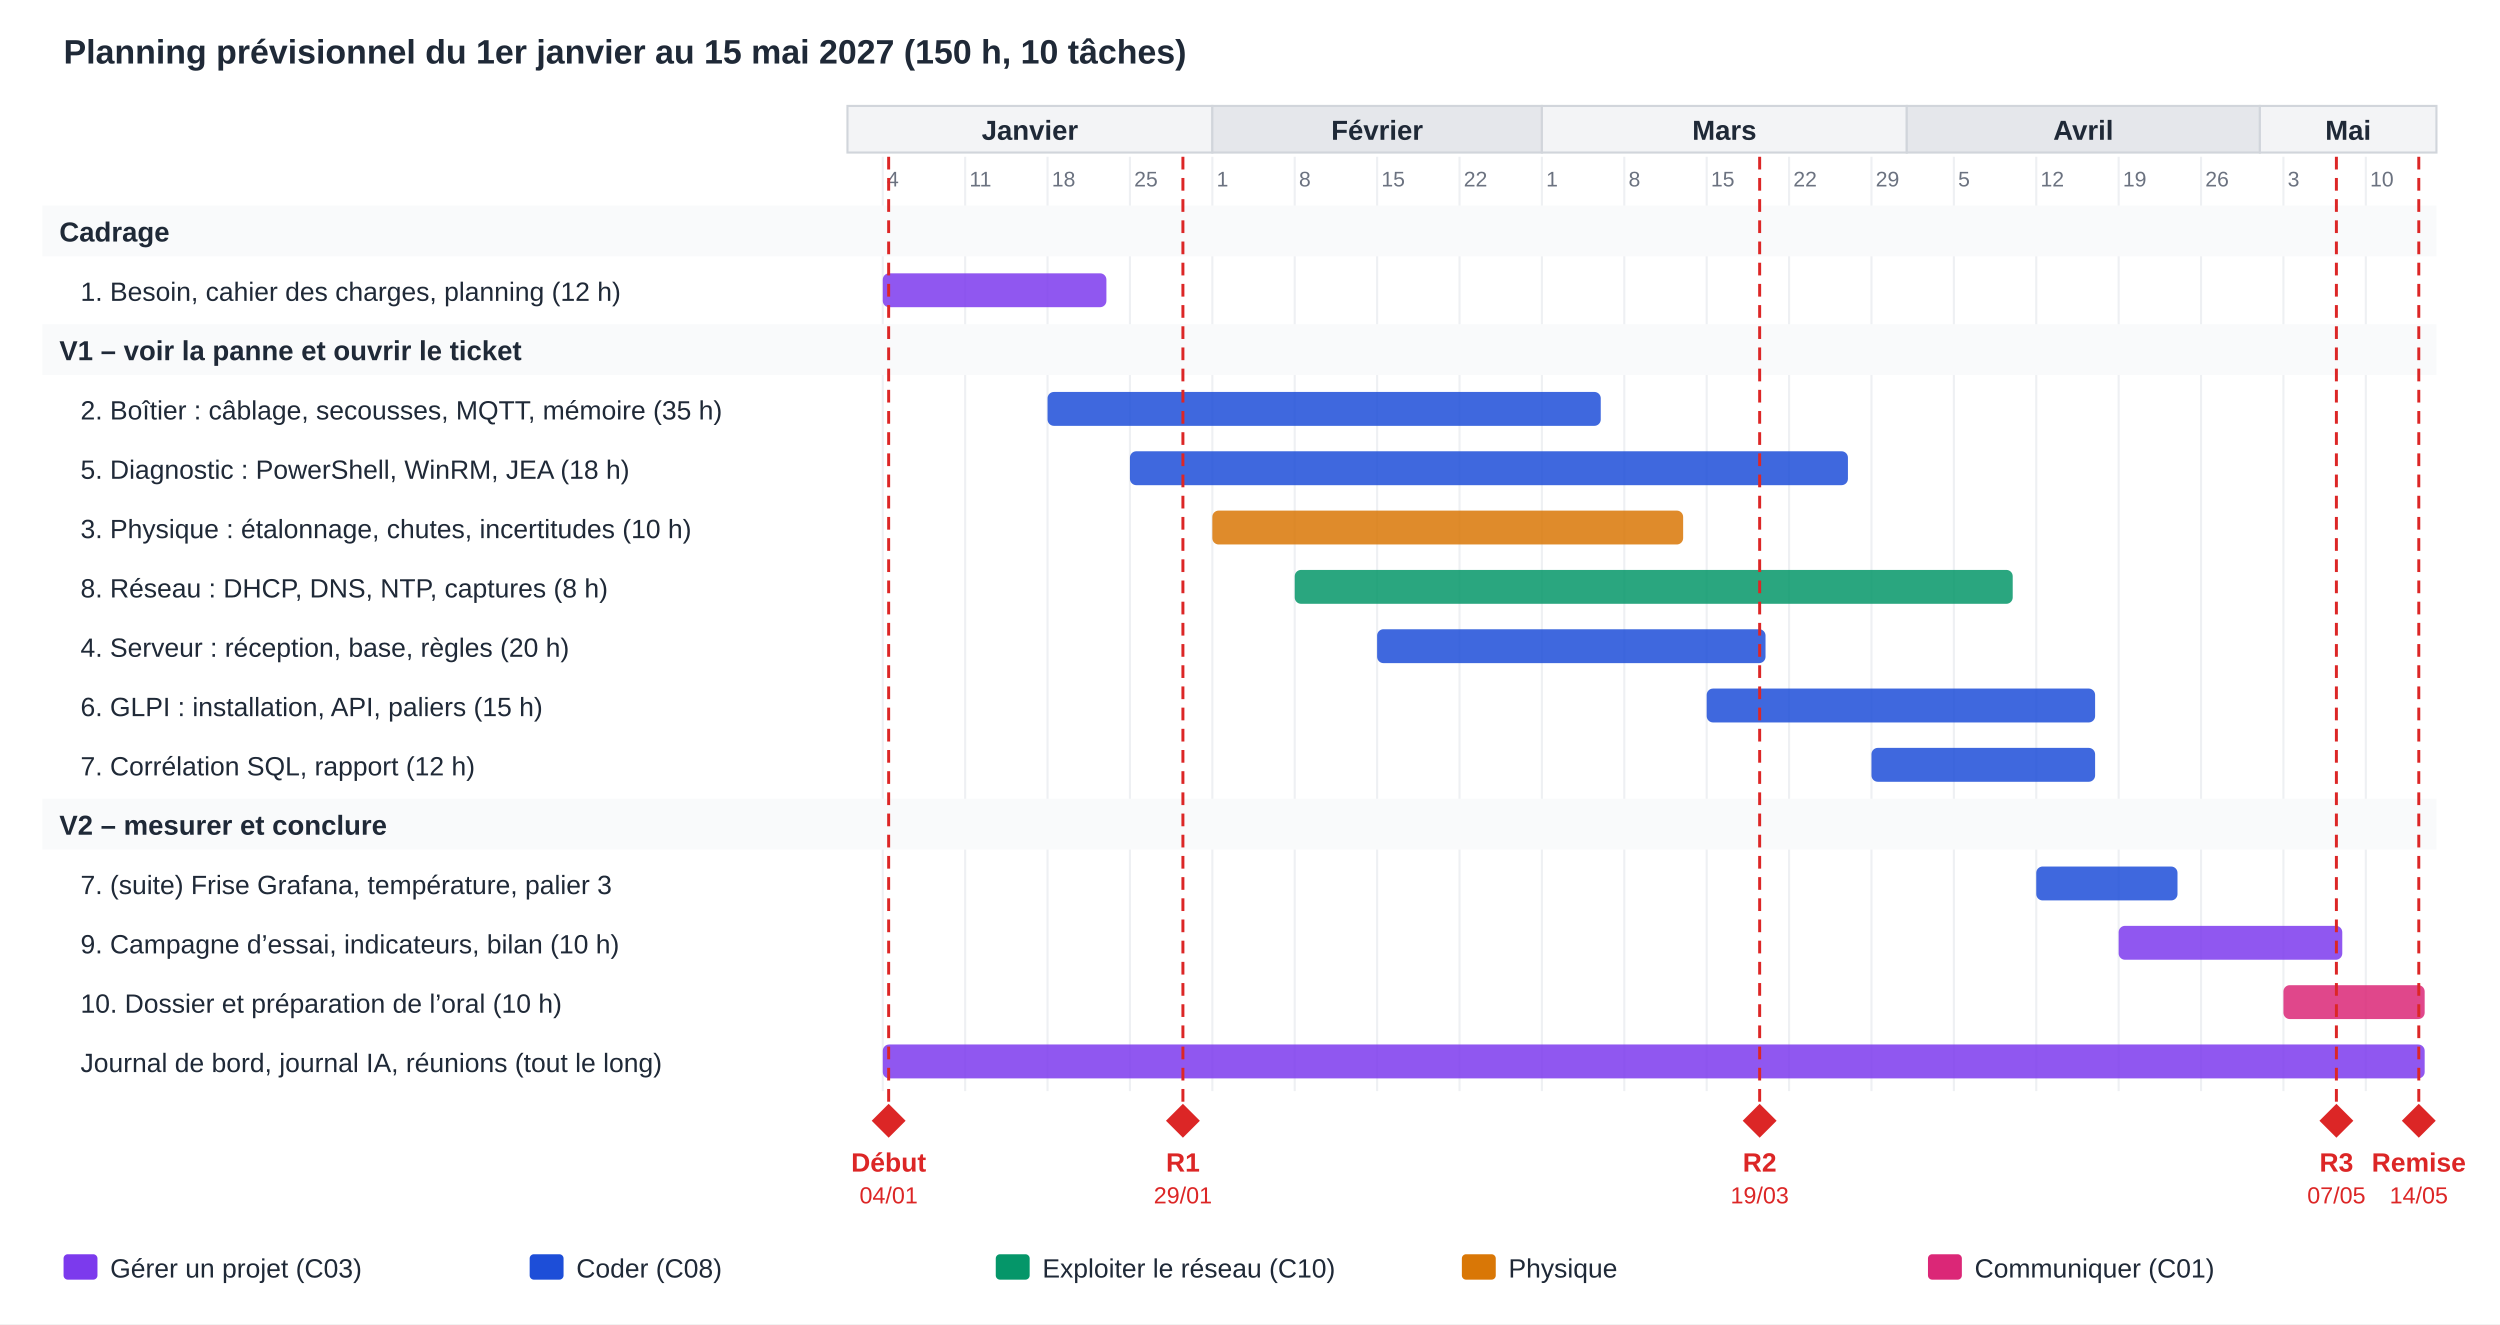
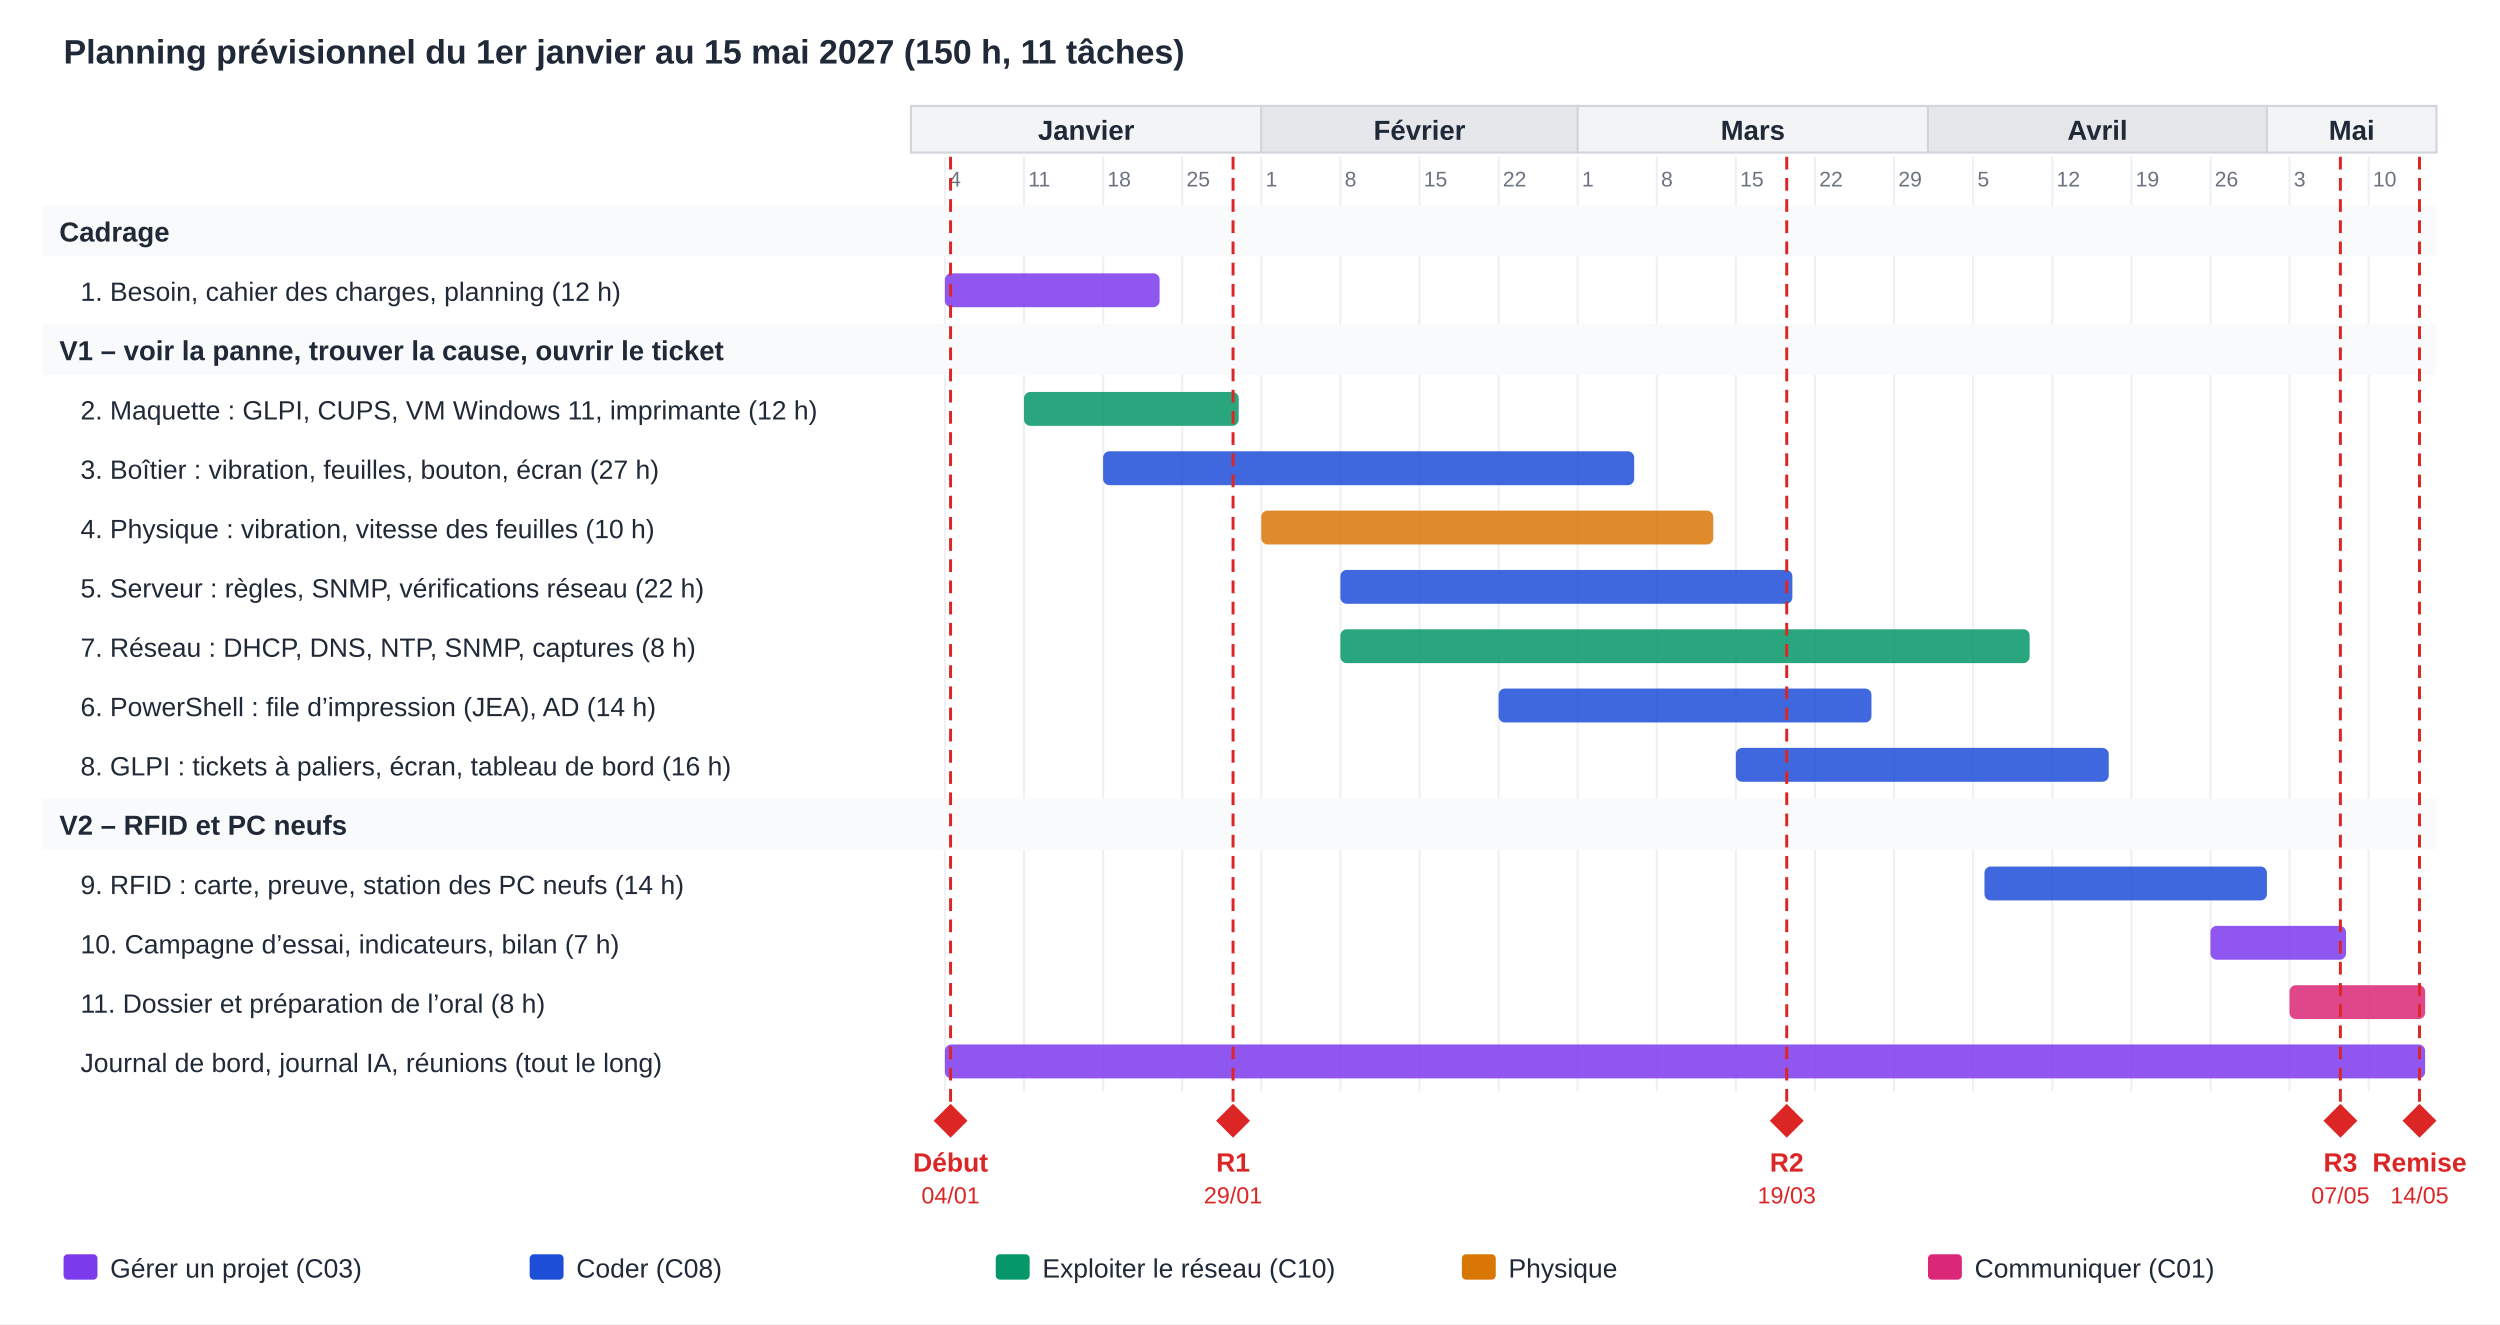
<svg xmlns="http://www.w3.org/2000/svg" width="1180" height="625" viewBox="0 0 1180 625" font-family="Liberation Sans, Arial, Helvetica, sans-serif">
  <defs>
    <marker id="fl" viewBox="0 0 10 10" refX="9" refY="5" markerWidth="8" markerHeight="8" orient="auto-start-reverse">
      <path d="M0,0 L10,5 L0,10 z" fill="#6b7280" />
    </marker>
    <marker id="flo" viewBox="0 0 10 10" refX="9" refY="5" markerWidth="9" markerHeight="9" orient="auto">
      <path d="M0,0 L10,5 L0,10" fill="none" stroke="#6b7280" stroke-width="1.5" />
    </marker>
  </defs>
  <rect width="100%" height="100%" fill="#fff" />
-   <text x="30" y="30" font-size="16" font-weight="bold" fill="#1f2937" text-anchor="start">Planning prévisionnel du 1er janvier au 15 mai 2027 (150 h, 10 tâches)</text>
-   <rect x="400.0" y="50" width="172.222" height="22" fill="#f3f4f6" stroke="#d1d5db" />
-   <text x="486.111" y="66" font-size="13" font-weight="bold" fill="#1f2937" text-anchor="middle">Janvier</text>
-   <rect x="572.222" y="50" width="155.556" height="22" fill="#e5e7eb" stroke="#d1d5db" />
-   <text x="650.0" y="66" font-size="13" font-weight="bold" fill="#1f2937" text-anchor="middle">Février</text>
-   <rect x="727.778" y="50" width="172.222" height="22" fill="#f3f4f6" stroke="#d1d5db" />
-   <text x="813.889" y="66" font-size="13" font-weight="bold" fill="#1f2937" text-anchor="middle">Mars</text>
-   <rect x="900.0" y="50" width="166.667" height="22" fill="#e5e7eb" stroke="#d1d5db" />
-   <text x="983.333" y="66" font-size="13" font-weight="bold" fill="#1f2937" text-anchor="middle">Avril</text>
-   <rect x="1066.667" y="50" width="83.333" height="22" fill="#f3f4f6" stroke="#d1d5db" />
-   <text x="1108.333" y="66" font-size="13" font-weight="bold" fill="#1f2937" text-anchor="middle">Mai</text>
-   <polyline points="416.667,74 416.667,515" fill="none" stroke="#eef0f3" stroke-width="1" />
-   <text x="418.667" y="88" font-size="10" font-weight="normal" fill="#6b7280" text-anchor="start">4</text>
-   <polyline points="455.556,74 455.556,515" fill="none" stroke="#eef0f3" stroke-width="1" />
-   <text x="457.556" y="88" font-size="10" font-weight="normal" fill="#6b7280" text-anchor="start">11</text>
-   <polyline points="494.444,74 494.444,515" fill="none" stroke="#eef0f3" stroke-width="1" />
-   <text x="496.444" y="88" font-size="10" font-weight="normal" fill="#6b7280" text-anchor="start">18</text>
-   <polyline points="533.333,74 533.333,515" fill="none" stroke="#eef0f3" stroke-width="1" />
-   <text x="535.333" y="88" font-size="10" font-weight="normal" fill="#6b7280" text-anchor="start">25</text>
-   <polyline points="572.222,74 572.222,515" fill="none" stroke="#eef0f3" stroke-width="1" />
-   <text x="574.222" y="88" font-size="10" font-weight="normal" fill="#6b7280" text-anchor="start">1</text>
-   <polyline points="611.111,74 611.111,515" fill="none" stroke="#eef0f3" stroke-width="1" />
-   <text x="613.111" y="88" font-size="10" font-weight="normal" fill="#6b7280" text-anchor="start">8</text>
-   <polyline points="650.0,74 650.0,515" fill="none" stroke="#eef0f3" stroke-width="1" />
-   <text x="652.0" y="88" font-size="10" font-weight="normal" fill="#6b7280" text-anchor="start">15</text>
-   <polyline points="688.889,74 688.889,515" fill="none" stroke="#eef0f3" stroke-width="1" />
-   <text x="690.889" y="88" font-size="10" font-weight="normal" fill="#6b7280" text-anchor="start">22</text>
-   <polyline points="727.778,74 727.778,515" fill="none" stroke="#eef0f3" stroke-width="1" />
-   <text x="729.778" y="88" font-size="10" font-weight="normal" fill="#6b7280" text-anchor="start">1</text>
-   <polyline points="766.667,74 766.667,515" fill="none" stroke="#eef0f3" stroke-width="1" />
-   <text x="768.667" y="88" font-size="10" font-weight="normal" fill="#6b7280" text-anchor="start">8</text>
-   <polyline points="805.556,74 805.556,515" fill="none" stroke="#eef0f3" stroke-width="1" />
-   <text x="807.556" y="88" font-size="10" font-weight="normal" fill="#6b7280" text-anchor="start">15</text>
-   <polyline points="844.444,74 844.444,515" fill="none" stroke="#eef0f3" stroke-width="1" />
-   <text x="846.444" y="88" font-size="10" font-weight="normal" fill="#6b7280" text-anchor="start">22</text>
-   <polyline points="883.333,74 883.333,515" fill="none" stroke="#eef0f3" stroke-width="1" />
-   <text x="885.333" y="88" font-size="10" font-weight="normal" fill="#6b7280" text-anchor="start">29</text>
-   <polyline points="922.222,74 922.222,515" fill="none" stroke="#eef0f3" stroke-width="1" />
-   <text x="924.222" y="88" font-size="10" font-weight="normal" fill="#6b7280" text-anchor="start">5</text>
-   <polyline points="961.111,74 961.111,515" fill="none" stroke="#eef0f3" stroke-width="1" />
-   <text x="963.111" y="88" font-size="10" font-weight="normal" fill="#6b7280" text-anchor="start">12</text>
-   <polyline points="1000.0,74 1000.0,515" fill="none" stroke="#eef0f3" stroke-width="1" />
-   <text x="1002.0" y="88" font-size="10" font-weight="normal" fill="#6b7280" text-anchor="start">19</text>
-   <polyline points="1038.889,74 1038.889,515" fill="none" stroke="#eef0f3" stroke-width="1" />
-   <text x="1040.889" y="88" font-size="10" font-weight="normal" fill="#6b7280" text-anchor="start">26</text>
-   <polyline points="1077.778,74 1077.778,515" fill="none" stroke="#eef0f3" stroke-width="1" />
-   <text x="1079.778" y="88" font-size="10" font-weight="normal" fill="#6b7280" text-anchor="start">3</text>
-   <polyline points="1116.667,74 1116.667,515" fill="none" stroke="#eef0f3" stroke-width="1" />
-   <text x="1118.667" y="88" font-size="10" font-weight="normal" fill="#6b7280" text-anchor="start">10</text>
+   <text x="30" y="30" font-size="16" font-weight="bold" fill="#1f2937" text-anchor="start">Planning prévisionnel du 1er janvier au 15 mai 2027 (150 h, 11 tâches)</text>
+   <rect x="430.0" y="50" width="165.333" height="22" fill="#f3f4f6" stroke="#d1d5db" />
+   <text x="512.667" y="66" font-size="13" font-weight="bold" fill="#1f2937" text-anchor="middle">Janvier</text>
+   <rect x="595.333" y="50" width="149.333" height="22" fill="#e5e7eb" stroke="#d1d5db" />
+   <text x="670.0" y="66" font-size="13" font-weight="bold" fill="#1f2937" text-anchor="middle">Février</text>
+   <rect x="744.667" y="50" width="165.333" height="22" fill="#f3f4f6" stroke="#d1d5db" />
+   <text x="827.333" y="66" font-size="13" font-weight="bold" fill="#1f2937" text-anchor="middle">Mars</text>
+   <rect x="910.0" y="50" width="160.0" height="22" fill="#e5e7eb" stroke="#d1d5db" />
+   <text x="990.0" y="66" font-size="13" font-weight="bold" fill="#1f2937" text-anchor="middle">Avril</text>
+   <rect x="1070.0" y="50" width="80.0" height="22" fill="#f3f4f6" stroke="#d1d5db" />
+   <text x="1110.0" y="66" font-size="13" font-weight="bold" fill="#1f2937" text-anchor="middle">Mai</text>
+   <polyline points="446.0,74 446.0,515" fill="none" stroke="#eef0f3" stroke-width="1" />
+   <text x="448.0" y="88" font-size="10" font-weight="normal" fill="#6b7280" text-anchor="start">4</text>
+   <polyline points="483.333,74 483.333,515" fill="none" stroke="#eef0f3" stroke-width="1" />
+   <text x="485.333" y="88" font-size="10" font-weight="normal" fill="#6b7280" text-anchor="start">11</text>
+   <polyline points="520.667,74 520.667,515" fill="none" stroke="#eef0f3" stroke-width="1" />
+   <text x="522.667" y="88" font-size="10" font-weight="normal" fill="#6b7280" text-anchor="start">18</text>
+   <polyline points="558.0,74 558.0,515" fill="none" stroke="#eef0f3" stroke-width="1" />
+   <text x="560.0" y="88" font-size="10" font-weight="normal" fill="#6b7280" text-anchor="start">25</text>
+   <polyline points="595.333,74 595.333,515" fill="none" stroke="#eef0f3" stroke-width="1" />
+   <text x="597.333" y="88" font-size="10" font-weight="normal" fill="#6b7280" text-anchor="start">1</text>
+   <polyline points="632.667,74 632.667,515" fill="none" stroke="#eef0f3" stroke-width="1" />
+   <text x="634.667" y="88" font-size="10" font-weight="normal" fill="#6b7280" text-anchor="start">8</text>
+   <polyline points="670.0,74 670.0,515" fill="none" stroke="#eef0f3" stroke-width="1" />
+   <text x="672.0" y="88" font-size="10" font-weight="normal" fill="#6b7280" text-anchor="start">15</text>
+   <polyline points="707.333,74 707.333,515" fill="none" stroke="#eef0f3" stroke-width="1" />
+   <text x="709.333" y="88" font-size="10" font-weight="normal" fill="#6b7280" text-anchor="start">22</text>
+   <polyline points="744.667,74 744.667,515" fill="none" stroke="#eef0f3" stroke-width="1" />
+   <text x="746.667" y="88" font-size="10" font-weight="normal" fill="#6b7280" text-anchor="start">1</text>
+   <polyline points="782.0,74 782.0,515" fill="none" stroke="#eef0f3" stroke-width="1" />
+   <text x="784.0" y="88" font-size="10" font-weight="normal" fill="#6b7280" text-anchor="start">8</text>
+   <polyline points="819.333,74 819.333,515" fill="none" stroke="#eef0f3" stroke-width="1" />
+   <text x="821.333" y="88" font-size="10" font-weight="normal" fill="#6b7280" text-anchor="start">15</text>
+   <polyline points="856.667,74 856.667,515" fill="none" stroke="#eef0f3" stroke-width="1" />
+   <text x="858.667" y="88" font-size="10" font-weight="normal" fill="#6b7280" text-anchor="start">22</text>
+   <polyline points="894.0,74 894.0,515" fill="none" stroke="#eef0f3" stroke-width="1" />
+   <text x="896.0" y="88" font-size="10" font-weight="normal" fill="#6b7280" text-anchor="start">29</text>
+   <polyline points="931.333,74 931.333,515" fill="none" stroke="#eef0f3" stroke-width="1" />
+   <text x="933.333" y="88" font-size="10" font-weight="normal" fill="#6b7280" text-anchor="start">5</text>
+   <polyline points="968.667,74 968.667,515" fill="none" stroke="#eef0f3" stroke-width="1" />
+   <text x="970.667" y="88" font-size="10" font-weight="normal" fill="#6b7280" text-anchor="start">12</text>
+   <polyline points="1006.0,74 1006.0,515" fill="none" stroke="#eef0f3" stroke-width="1" />
+   <text x="1008.0" y="88" font-size="10" font-weight="normal" fill="#6b7280" text-anchor="start">19</text>
+   <polyline points="1043.333,74 1043.333,515" fill="none" stroke="#eef0f3" stroke-width="1" />
+   <text x="1045.333" y="88" font-size="10" font-weight="normal" fill="#6b7280" text-anchor="start">26</text>
+   <polyline points="1080.667,74 1080.667,515" fill="none" stroke="#eef0f3" stroke-width="1" />
+   <text x="1082.667" y="88" font-size="10" font-weight="normal" fill="#6b7280" text-anchor="start">3</text>
+   <polyline points="1118.0,74 1118.0,515" fill="none" stroke="#eef0f3" stroke-width="1" />
+   <text x="1120.0" y="88" font-size="10" font-weight="normal" fill="#6b7280" text-anchor="start">10</text>
  <rect x="20" y="97" width="1130" height="24" fill="#f9fafb" />
  <text x="28" y="114" font-size="13" font-weight="bold" fill="#1f2937" text-anchor="start">Cadrage</text>
  <text x="38" y="142" font-size="12.5" font-weight="normal" fill="#1f2937" text-anchor="start">1. Besoin, cahier des charges, planning (12 h)</text>
-   <rect x="416.667" y="129" width="105.556" height="16" rx="3" fill="#7c3aed" opacity="0.85" />
+   <rect x="446.0" y="129" width="101.333" height="16" rx="3" fill="#7c3aed" opacity="0.85" />
  <rect x="20" y="153" width="1130" height="24" fill="#f9fafb" />
-   <text x="28" y="170" font-size="13" font-weight="bold" fill="#1f2937" text-anchor="start">V1 – voir la panne et ouvrir le ticket</text>
-   <text x="38" y="198" font-size="12.5" font-weight="normal" fill="#1f2937" text-anchor="start">2. Boîtier : câblage, secousses, MQTT, mémoire (35 h)</text>
-   <rect x="494.444" y="185" width="261.111" height="16" rx="3" fill="#1d4ed8" opacity="0.85" />
-   <text x="38" y="226" font-size="12.5" font-weight="normal" fill="#1f2937" text-anchor="start">5. Diagnostic : PowerShell, WinRM, JEA (18 h)</text>
-   <rect x="533.333" y="213" width="338.889" height="16" rx="3" fill="#1d4ed8" opacity="0.85" />
-   <text x="38" y="254" font-size="12.5" font-weight="normal" fill="#1f2937" text-anchor="start">3. Physique : étalonnage, chutes, incertitudes (10 h)</text>
-   <rect x="572.222" y="241" width="222.222" height="16" rx="3" fill="#d97706" opacity="0.85" />
-   <text x="38" y="282" font-size="12.5" font-weight="normal" fill="#1f2937" text-anchor="start">8. Réseau : DHCP, DNS, NTP, captures (8 h)</text>
-   <rect x="611.111" y="269" width="338.889" height="16" rx="3" fill="#059669" opacity="0.85" />
-   <text x="38" y="310" font-size="12.5" font-weight="normal" fill="#1f2937" text-anchor="start">4. Serveur : réception, base, règles (20 h)</text>
-   <rect x="650.0" y="297" width="183.333" height="16" rx="3" fill="#1d4ed8" opacity="0.85" />
-   <text x="38" y="338" font-size="12.5" font-weight="normal" fill="#1f2937" text-anchor="start">6. GLPI : installation, API, paliers (15 h)</text>
-   <rect x="805.556" y="325" width="183.333" height="16" rx="3" fill="#1d4ed8" opacity="0.85" />
-   <text x="38" y="366" font-size="12.5" font-weight="normal" fill="#1f2937" text-anchor="start">7. Corrélation SQL, rapport (12 h)</text>
-   <rect x="883.333" y="353" width="105.556" height="16" rx="3" fill="#1d4ed8" opacity="0.85" />
+   <text x="28" y="170" font-size="13" font-weight="bold" fill="#1f2937" text-anchor="start">V1 – voir la panne, trouver la cause, ouvrir le ticket</text>
+   <text x="38" y="198" font-size="12.5" font-weight="normal" fill="#1f2937" text-anchor="start">2. Maquette : GLPI, CUPS, VM Windows 11, imprimante (12 h)</text>
+   <rect x="483.333" y="185" width="101.333" height="16" rx="3" fill="#059669" opacity="0.85" />
+   <text x="38" y="226" font-size="12.5" font-weight="normal" fill="#1f2937" text-anchor="start">3. Boîtier : vibration, feuilles, bouton, écran (27 h)</text>
+   <rect x="520.667" y="213" width="250.667" height="16" rx="3" fill="#1d4ed8" opacity="0.85" />
+   <text x="38" y="254" font-size="12.5" font-weight="normal" fill="#1f2937" text-anchor="start">4. Physique : vibration, vitesse des feuilles (10 h)</text>
+   <rect x="595.333" y="241" width="213.333" height="16" rx="3" fill="#d97706" opacity="0.85" />
+   <text x="38" y="282" font-size="12.5" font-weight="normal" fill="#1f2937" text-anchor="start">5. Serveur : règles, SNMP, vérifications réseau (22 h)</text>
+   <rect x="632.667" y="269" width="213.333" height="16" rx="3" fill="#1d4ed8" opacity="0.85" />
+   <text x="38" y="310" font-size="12.5" font-weight="normal" fill="#1f2937" text-anchor="start">7. Réseau : DHCP, DNS, NTP, SNMP, captures (8 h)</text>
+   <rect x="632.667" y="297" width="325.333" height="16" rx="3" fill="#059669" opacity="0.85" />
+   <text x="38" y="338" font-size="12.5" font-weight="normal" fill="#1f2937" text-anchor="start">6. PowerShell : file d’impression (JEA), AD (14 h)</text>
+   <rect x="707.333" y="325" width="176.0" height="16" rx="3" fill="#1d4ed8" opacity="0.85" />
+   <text x="38" y="366" font-size="12.5" font-weight="normal" fill="#1f2937" text-anchor="start">8. GLPI : tickets à paliers, écran, tableau de bord (16 h)</text>
+   <rect x="819.333" y="353" width="176.0" height="16" rx="3" fill="#1d4ed8" opacity="0.85" />
  <rect x="20" y="377" width="1130" height="24" fill="#f9fafb" />
-   <text x="28" y="394" font-size="13" font-weight="bold" fill="#1f2937" text-anchor="start">V2 – mesurer et conclure</text>
-   <text x="38" y="422" font-size="12.5" font-weight="normal" fill="#1f2937" text-anchor="start">7. (suite) Frise Grafana, température, palier 3</text>
-   <rect x="961.111" y="409" width="66.667" height="16" rx="3" fill="#1d4ed8" opacity="0.85" />
-   <text x="38" y="450" font-size="12.5" font-weight="normal" fill="#1f2937" text-anchor="start">9. Campagne d’essai, indicateurs, bilan (10 h)</text>
-   <rect x="1000.0" y="437" width="105.556" height="16" rx="3" fill="#7c3aed" opacity="0.85" />
-   <text x="38" y="478" font-size="12.5" font-weight="normal" fill="#1f2937" text-anchor="start">10. Dossier et préparation de l’oral (10 h)</text>
-   <rect x="1077.778" y="465" width="66.667" height="16" rx="3" fill="#db2777" opacity="0.85" />
+   <text x="28" y="394" font-size="13" font-weight="bold" fill="#1f2937" text-anchor="start">V2 – RFID et PC neufs</text>
+   <text x="38" y="422" font-size="12.5" font-weight="normal" fill="#1f2937" text-anchor="start">9. RFID : carte, preuve, station des PC neufs (14 h)</text>
+   <rect x="936.667" y="409" width="133.333" height="16" rx="3" fill="#1d4ed8" opacity="0.85" />
+   <text x="38" y="450" font-size="12.5" font-weight="normal" fill="#1f2937" text-anchor="start">10. Campagne d’essai, indicateurs, bilan (7 h)</text>
+   <rect x="1043.333" y="437" width="64.0" height="16" rx="3" fill="#7c3aed" opacity="0.85" />
+   <text x="38" y="478" font-size="12.5" font-weight="normal" fill="#1f2937" text-anchor="start">11. Dossier et préparation de l’oral (8 h)</text>
+   <rect x="1080.667" y="465" width="64.0" height="16" rx="3" fill="#db2777" opacity="0.85" />
  <text x="38" y="506" font-size="12.5" font-weight="normal" fill="#1f2937" text-anchor="start">Journal de bord, journal IA, réunions (tout le long)</text>
-   <rect x="416.667" y="493" width="727.778" height="16" rx="3" fill="#7c3aed" opacity="0.85" />
-   <polyline points="419.444,74 419.444,523" fill="none" stroke="#dc2626" stroke-width="1.4" stroke-dasharray="6 4" />
-   <path d="M419.444,521 l8,8 l-8,8 l-8,-8 z" fill="#dc2626" />
-   <text x="419.444" y="553" font-size="12.5" font-weight="bold" fill="#dc2626" text-anchor="middle">Début</text>
-   <text x="419.444" y="568" font-size="11" font-weight="normal" fill="#dc2626" text-anchor="middle">04/01</text>
-   <polyline points="558.333,74 558.333,523" fill="none" stroke="#dc2626" stroke-width="1.4" stroke-dasharray="6 4" />
-   <path d="M558.333,521 l8,8 l-8,8 l-8,-8 z" fill="#dc2626" />
-   <text x="558.333" y="553" font-size="12.5" font-weight="bold" fill="#dc2626" text-anchor="middle">R1</text>
-   <text x="558.333" y="568" font-size="11" font-weight="normal" fill="#dc2626" text-anchor="middle">29/01</text>
-   <polyline points="830.556,74 830.556,523" fill="none" stroke="#dc2626" stroke-width="1.4" stroke-dasharray="6 4" />
-   <path d="M830.556,521 l8,8 l-8,8 l-8,-8 z" fill="#dc2626" />
-   <text x="830.556" y="553" font-size="12.5" font-weight="bold" fill="#dc2626" text-anchor="middle">R2</text>
-   <text x="830.556" y="568" font-size="11" font-weight="normal" fill="#dc2626" text-anchor="middle">19/03</text>
-   <polyline points="1102.778,74 1102.778,523" fill="none" stroke="#dc2626" stroke-width="1.4" stroke-dasharray="6 4" />
-   <path d="M1102.778,521 l8,8 l-8,8 l-8,-8 z" fill="#dc2626" />
-   <text x="1102.778" y="553" font-size="12.5" font-weight="bold" fill="#dc2626" text-anchor="middle">R3</text>
-   <text x="1102.778" y="568" font-size="11" font-weight="normal" fill="#dc2626" text-anchor="middle">07/05</text>
-   <polyline points="1141.667,74 1141.667,523" fill="none" stroke="#dc2626" stroke-width="1.4" stroke-dasharray="6 4" />
-   <path d="M1141.667,521 l8,8 l-8,8 l-8,-8 z" fill="#dc2626" />
-   <text x="1141.667" y="553" font-size="12.5" font-weight="bold" fill="#dc2626" text-anchor="middle">Remise</text>
-   <text x="1141.667" y="568" font-size="11" font-weight="normal" fill="#dc2626" text-anchor="middle">14/05</text>
+   <rect x="446.0" y="493" width="698.667" height="16" rx="3" fill="#7c3aed" opacity="0.85" />
+   <polyline points="448.667,74 448.667,523" fill="none" stroke="#dc2626" stroke-width="1.4" stroke-dasharray="6 4" />
+   <path d="M448.667,521 l8,8 l-8,8 l-8,-8 z" fill="#dc2626" />
+   <text x="448.667" y="553" font-size="12.5" font-weight="bold" fill="#dc2626" text-anchor="middle">Début</text>
+   <text x="448.667" y="568" font-size="11" font-weight="normal" fill="#dc2626" text-anchor="middle">04/01</text>
+   <polyline points="582,74 582,523" fill="none" stroke="#dc2626" stroke-width="1.4" stroke-dasharray="6 4" />
+   <path d="M582,521 l8,8 l-8,8 l-8,-8 z" fill="#dc2626" />
+   <text x="582" y="553" font-size="12.5" font-weight="bold" fill="#dc2626" text-anchor="middle">R1</text>
+   <text x="582" y="568" font-size="11" font-weight="normal" fill="#dc2626" text-anchor="middle">29/01</text>
+   <polyline points="843.333,74 843.333,523" fill="none" stroke="#dc2626" stroke-width="1.4" stroke-dasharray="6 4" />
+   <path d="M843.333,521 l8,8 l-8,8 l-8,-8 z" fill="#dc2626" />
+   <text x="843.333" y="553" font-size="12.5" font-weight="bold" fill="#dc2626" text-anchor="middle">R2</text>
+   <text x="843.333" y="568" font-size="11" font-weight="normal" fill="#dc2626" text-anchor="middle">19/03</text>
+   <polyline points="1104.667,74 1104.667,523" fill="none" stroke="#dc2626" stroke-width="1.4" stroke-dasharray="6 4" />
+   <path d="M1104.667,521 l8,8 l-8,8 l-8,-8 z" fill="#dc2626" />
+   <text x="1104.667" y="553" font-size="12.5" font-weight="bold" fill="#dc2626" text-anchor="middle">R3</text>
+   <text x="1104.667" y="568" font-size="11" font-weight="normal" fill="#dc2626" text-anchor="middle">07/05</text>
+   <polyline points="1142.0,74 1142.0,523" fill="none" stroke="#dc2626" stroke-width="1.4" stroke-dasharray="6 4" />
+   <path d="M1142.0,521 l8,8 l-8,8 l-8,-8 z" fill="#dc2626" />
+   <text x="1142.0" y="553" font-size="12.5" font-weight="bold" fill="#dc2626" text-anchor="middle">Remise</text>
+   <text x="1142.0" y="568" font-size="11" font-weight="normal" fill="#dc2626" text-anchor="middle">14/05</text>
  <rect x="30" y="592" width="16" height="12" rx="2" fill="#7c3aed" />
  <text x="52" y="603" font-size="12.5" font-weight="normal" fill="#1f2937" text-anchor="start">Gérer un projet (C03)</text>
  <rect x="250" y="592" width="16" height="12" rx="2" fill="#1d4ed8" />
  <text x="272" y="603" font-size="12.5" font-weight="normal" fill="#1f2937" text-anchor="start">Coder (C08)</text>
  <rect x="470" y="592" width="16" height="12" rx="2" fill="#059669" />
  <text x="492" y="603" font-size="12.5" font-weight="normal" fill="#1f2937" text-anchor="start">Exploiter le réseau (C10)</text>
  <rect x="690" y="592" width="16" height="12" rx="2" fill="#d97706" />
  <text x="712" y="603" font-size="12.5" font-weight="normal" fill="#1f2937" text-anchor="start">Physique</text>
  <rect x="910" y="592" width="16" height="12" rx="2" fill="#db2777" />
  <text x="932" y="603" font-size="12.5" font-weight="normal" fill="#1f2937" text-anchor="start">Communiquer (C01)</text>
</svg>
